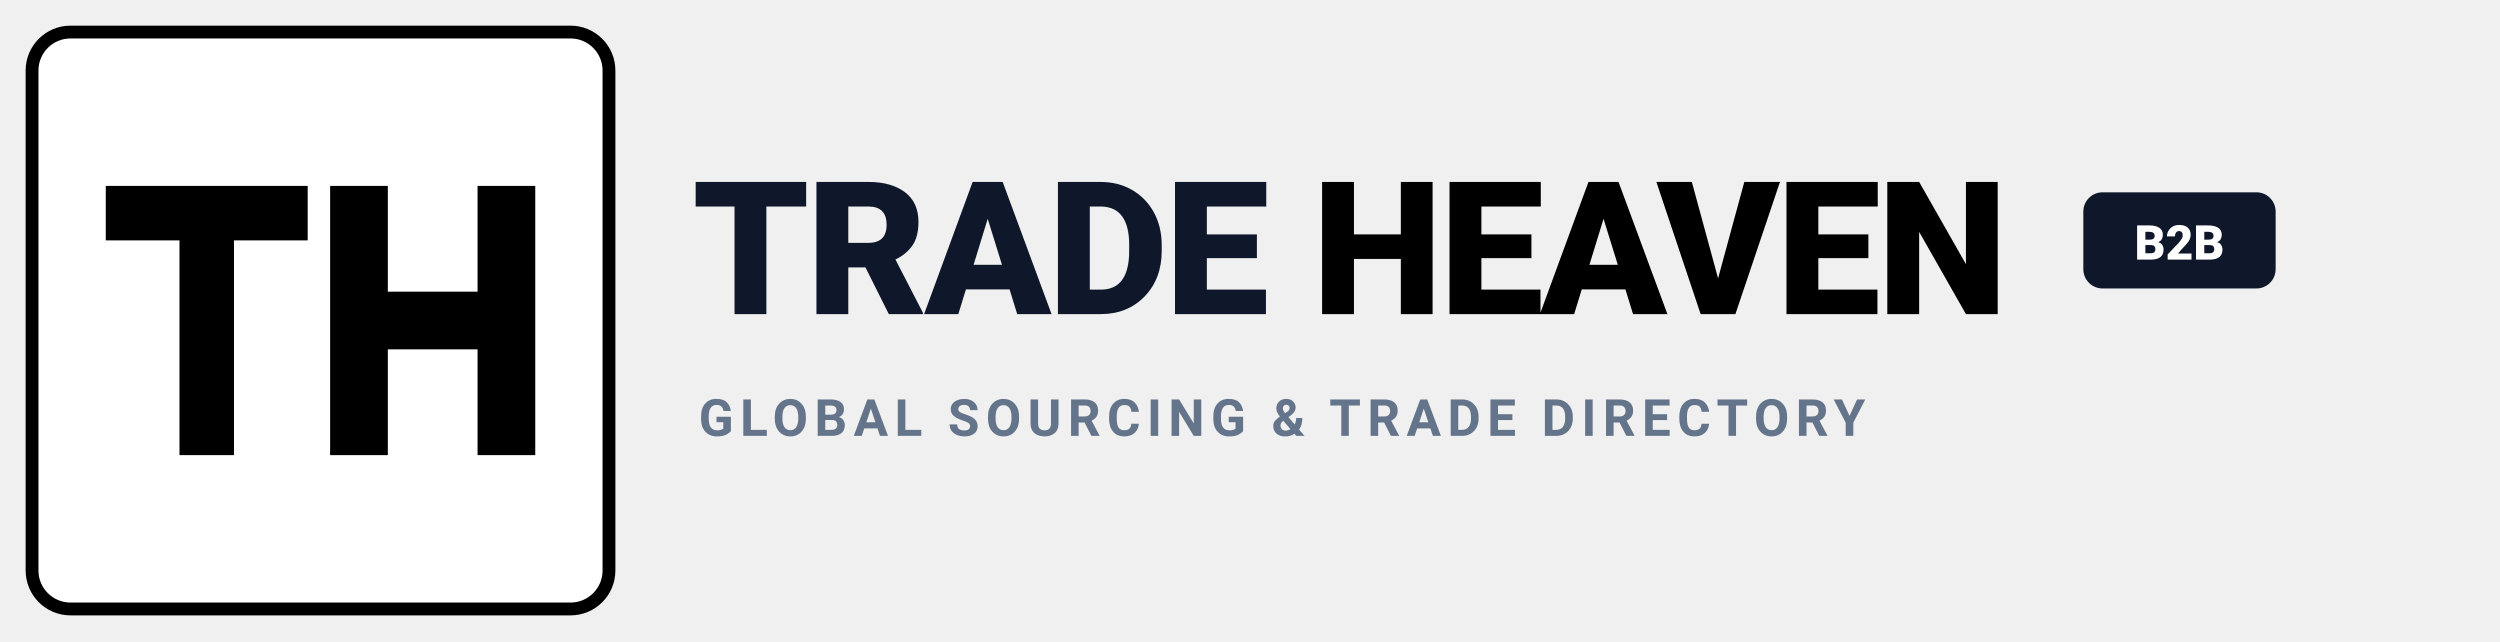
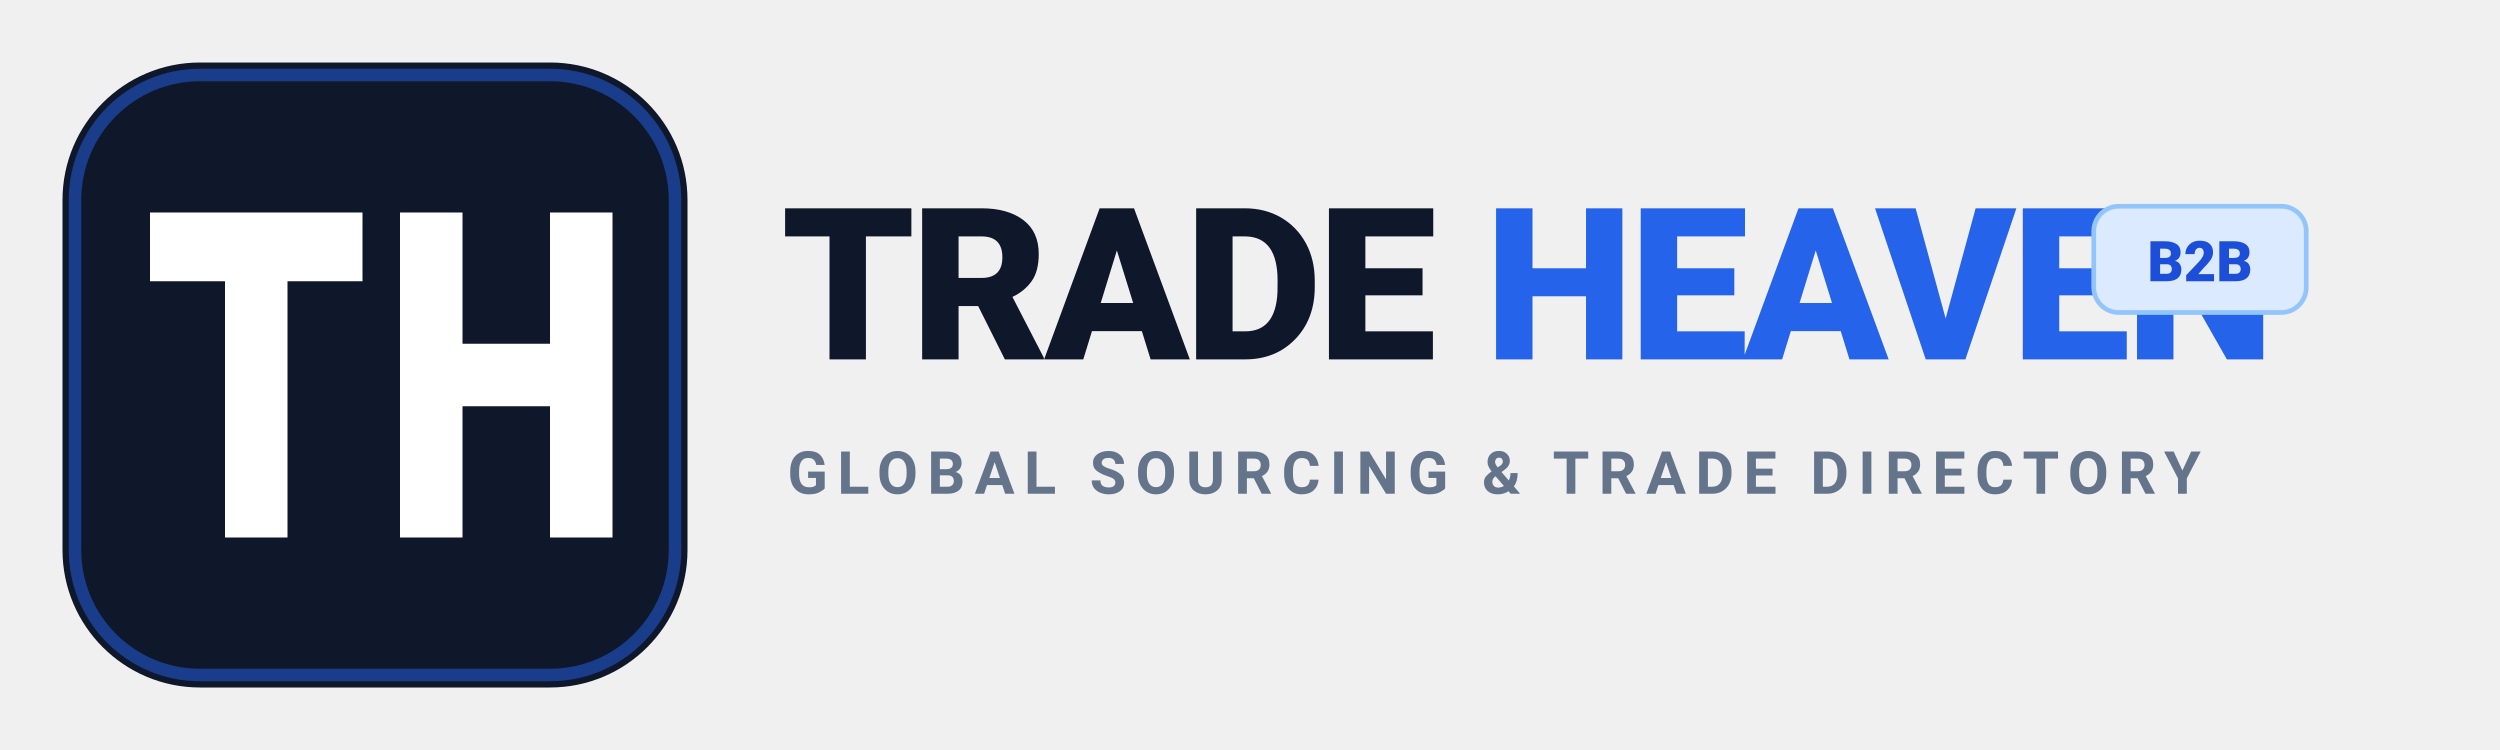
- <svg xmlns="http://www.w3.org/2000/svg" viewBox="0 0 780 200" width="780" height="200">
-   <g transform="translate(10, 10)">
-     <rect width="180" height="180" fill="#FFFFFF" stroke="#000000" stroke-width="4" rx="12" />
-     <g fill="#000000">
-       <path d="M 23 48 H 86 V 65 H 63 V 132 H 46 V 65 H 23 Z" />
-       <path d="M 93 48 H 111 V 81 H 139 V 48 H 157 V 132 H 139 V 99 H 111 V 132 H 93 Z" />
+ <svg xmlns="http://www.w3.org/2000/svg" viewBox="0 0 800 240" width="800" height="240">
+   <g transform="translate(20, 20)">
+     <rect width="200" height="200" rx="44" fill="#0f172a" />
+     <g fill="#ffffff">
+       <path d="M 28 48 H 96 V 70 H 72 V 152 H 52 V 70 H 28 Z" />
+       <path d="M 108 48 H 128 V 90 H 156 V 48 H 176 V 152 H 156 V 110 H 128 V 152 H 108 Z" />
    </g>
+     <rect x="4" y="4" width="192" height="192" rx="40" fill="none" stroke="#2563eb" stroke-width="4" opacity="0.5" />
  </g>
-   <text x="216" y="98" font-family="-apple-system, BlinkMacSystemFont, 'Segoe UI', Roboto, Helvetica, Arial, sans-serif" font-weight="900" font-size="58" fill="#0f172a" letter-spacing="-1">
-     TRADE <tspan fill="#000000">HEAVEN</tspan>
+   <text x="250" y="115" font-family="-apple-system, BlinkMacSystemFont, 'Segoe UI', Roboto, Helvetica, Arial, sans-serif" font-weight="900" font-size="68" fill="#0f172a" letter-spacing="-1.5">
+     TRADE <tspan fill="#2563eb">HEAVEN</tspan>
  </text>
-   <rect x="650" y="60" width="60" height="30" rx="6" fill="#0f172a" />
-   <text x="680" y="81" font-family="-apple-system, BlinkMacSystemFont, 'Segoe UI', Roboto, sans-serif" font-weight="800" font-size="15" fill="#ffffff" text-anchor="middle">
+   <rect x="670" y="66" width="68" height="34" rx="8" fill="#dbeafe" stroke="#93c5fd" stroke-width="1.5" />
+   <text x="704" y="90" font-family="-apple-system, BlinkMacSystemFont, 'Segoe UI', Roboto, sans-serif" font-weight="800" font-size="18" fill="#1d4ed8" text-anchor="middle">
    B2B
  </text>
-   <text x="218" y="136" font-family="-apple-system, BlinkMacSystemFont, 'Segoe UI', Roboto, sans-serif" font-weight="700" font-size="16" fill="#64748b" letter-spacing="2">
+   <text x="252" y="158" font-family="-apple-system, BlinkMacSystemFont, 'Segoe UI', Roboto, sans-serif" font-weight="700" font-size="19" fill="#64748b" letter-spacing="3">
    GLOBAL SOURCING &amp; TRADE DIRECTORY
  </text>
</svg>
